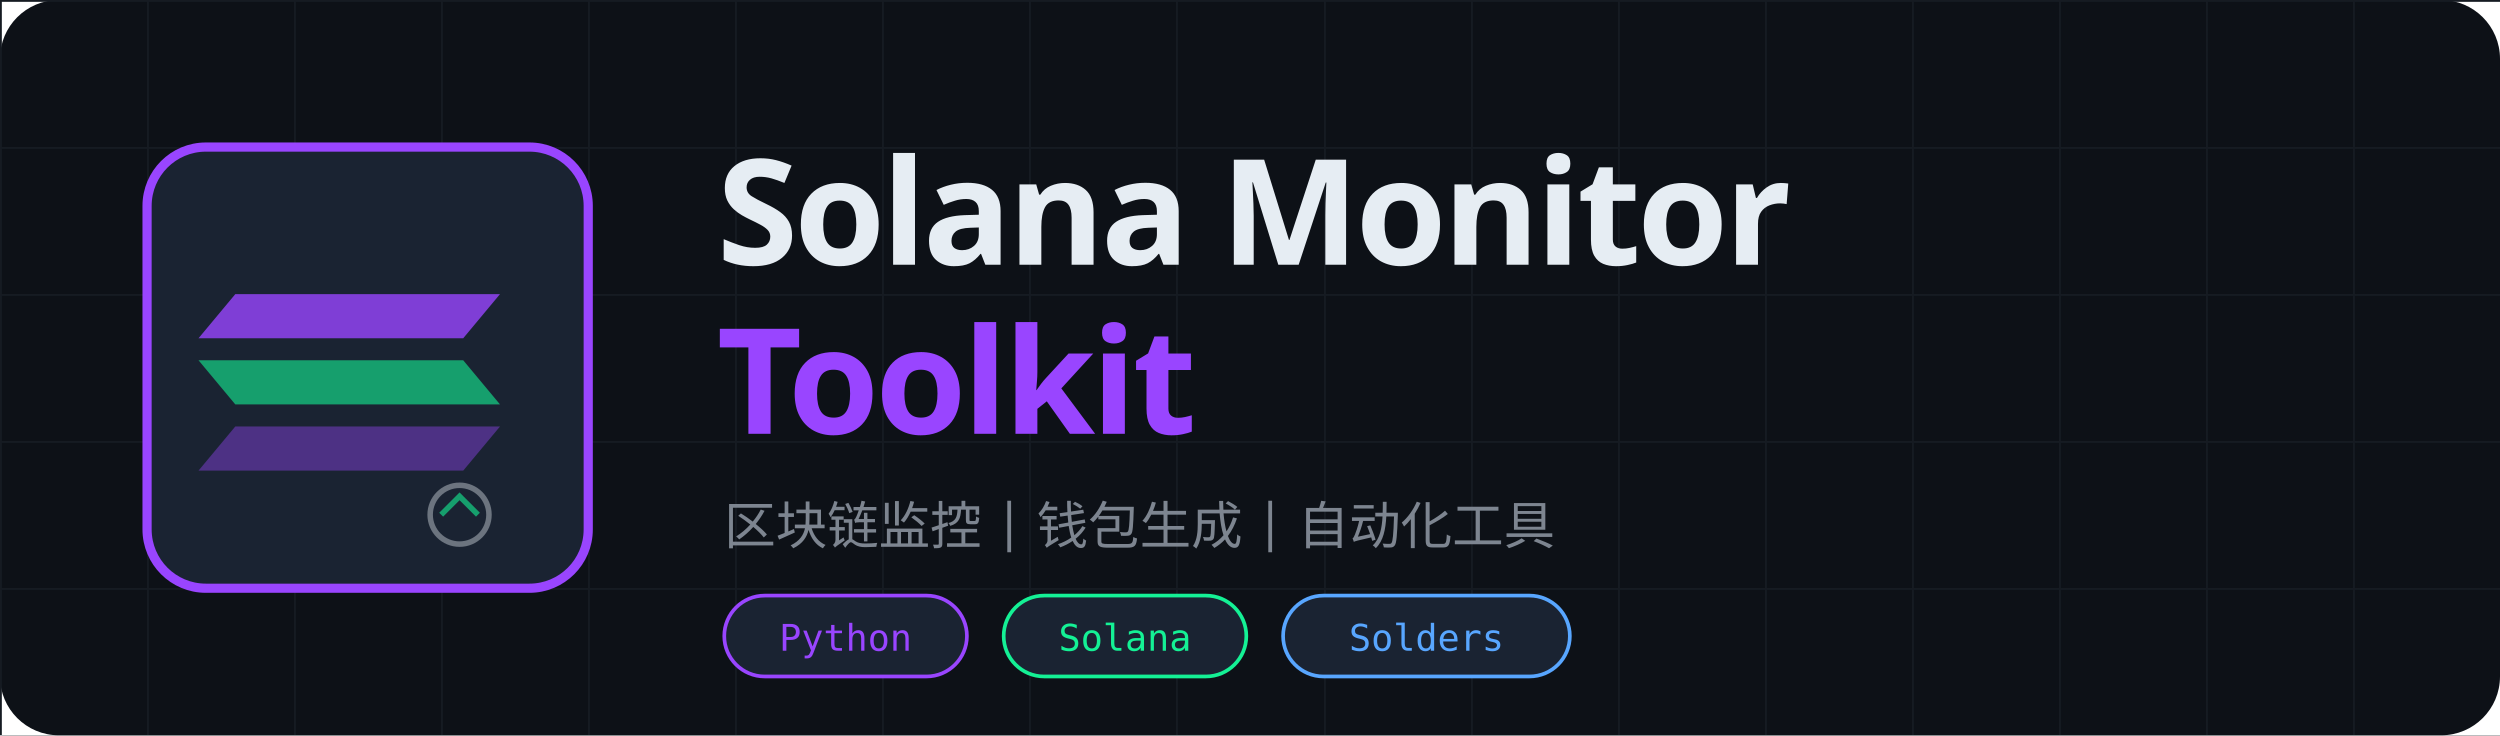
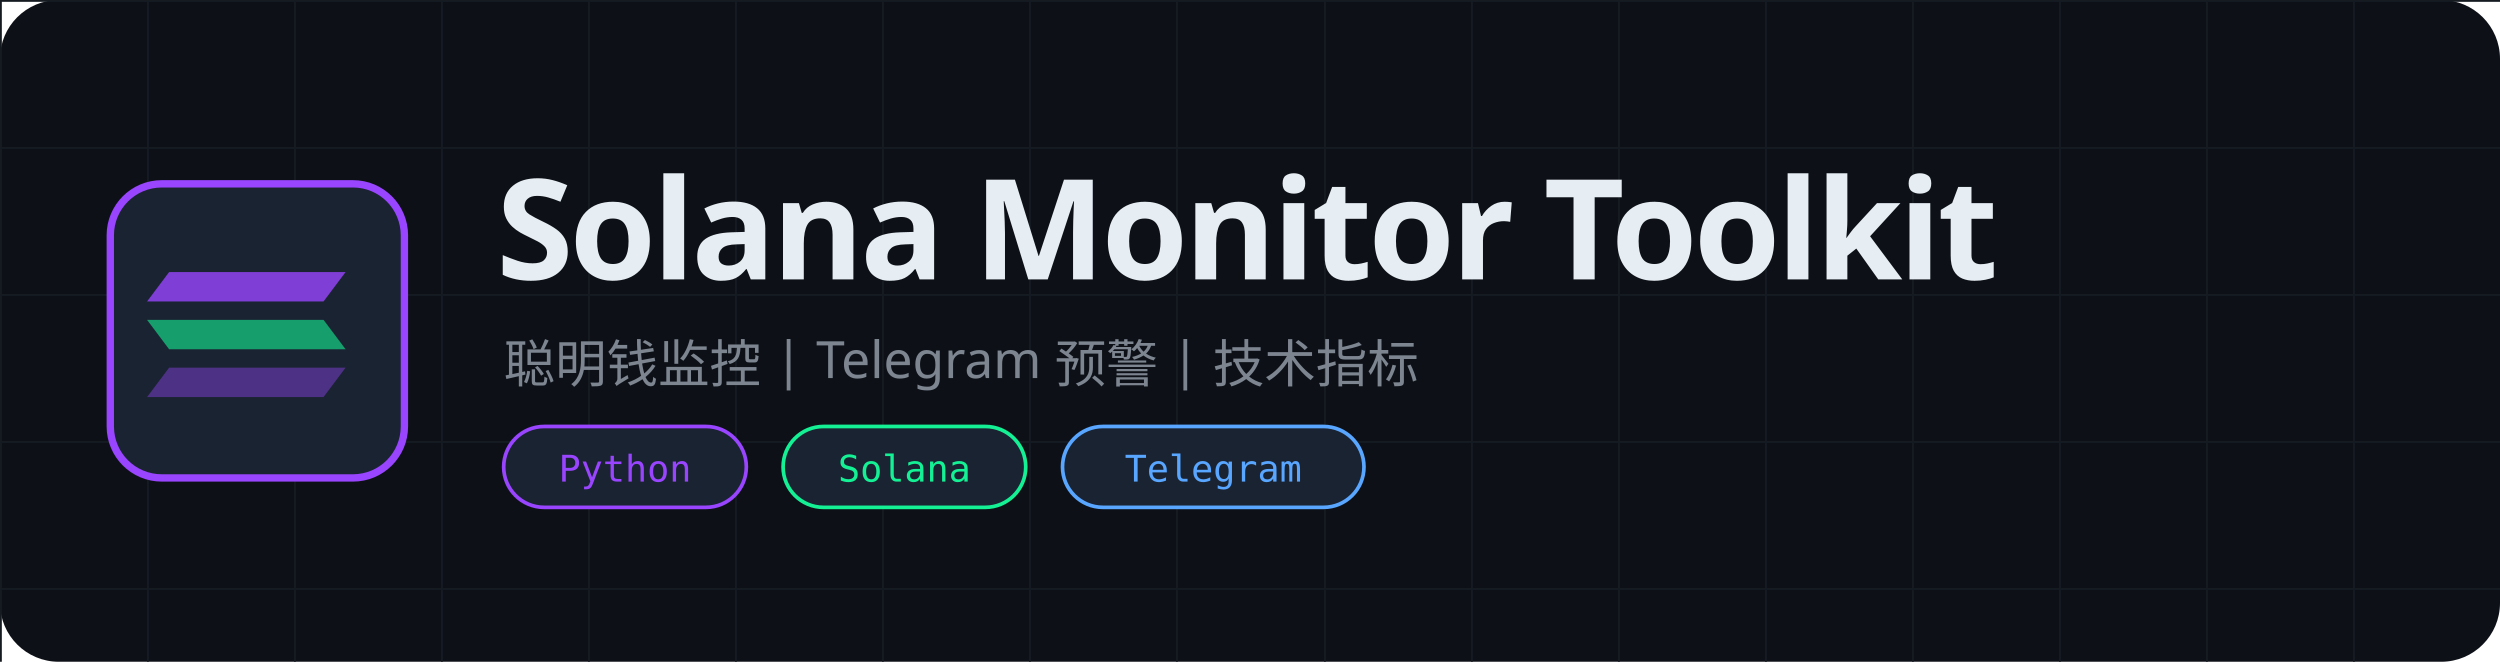
- <svg xmlns="http://www.w3.org/2000/svg" viewBox="0 0 680 200" fill="none">
-   <rect width="680" height="200" rx="16" fill="#0d1117" />
+ <svg xmlns="http://www.w3.org/2000/svg" viewBox="0 0 680 180" fill="none">
+   <rect width="680" height="180" rx="16" fill="#0d1117" />
  <defs>
    <pattern id="g" width="40" height="40" patternUnits="userSpaceOnUse">
      <path d="M40 0L0 0 0 40" fill="none" stroke="#161b22" stroke-width="1" />
    </pattern>
  </defs>
-   <rect width="680" height="200" fill="url(#g)" />
-   <g transform="translate(40,40)">
-     <rect width="120" height="120" rx="16" fill="#1a2332" stroke="#9945ff" stroke-width="2.5" />
-     <path d="M24 40 L96 40 L86 52 L14 52Z" fill="#9945ff" opacity="0.8" />
-     <path d="M14 58 L86 58 L96 70 L24 70Z" fill="#14f195" opacity="0.6" />
-     <path d="M24 76 L96 76 L86 88 L14 88Z" fill="#9945ff" opacity="0.4" />
-     <circle cx="85" cy="100" r="8" fill="none" stroke="#e6edf3" stroke-width="1.5" opacity="0.4" />
-     <path d="M80 100 L85 95 L90 100" stroke="#14f195" stroke-width="1.5" fill="none" opacity="0.6" />
+   <rect width="680" height="180" fill="url(#g)" />
+   <g transform="translate(30,50)">
+     <rect width="80" height="80" rx="14" fill="#1a2332" stroke="#9945ff" stroke-width="2" />
+     <path d="M16 24 L64 24 L58 32 L10 32Z" fill="#9945ff" opacity="0.8" />
+     <path d="M10 37 L58 37 L64 45 L16 45Z" fill="#14f195" opacity="0.6" />
+     <path d="M16 50 L64 50 L58 58 L10 58Z" fill="#9945ff" opacity="0.4" />
  </g>
-   <text x="195" y="72" font-family="'Segoe UI',system-ui,sans-serif" font-size="40" fill="#e6edf3" font-weight="700" letter-spacing="-1">Solana Monitor</text>
-   <text x="195" y="118" font-family="'Segoe UI',system-ui,sans-serif" font-size="40" fill="#9945ff" font-weight="700" letter-spacing="-1">Toolkit</text>
-   <text x="197" y="148" font-family="'Segoe UI',system-ui,sans-serif" font-size="14" fill="#7d8590">区块链监控 | 钱包生成 | 自动化工具</text>
-   <g transform="translate(197,162)">
+   <text x="135" y="76" font-family="'Segoe UI',system-ui,sans-serif" font-size="38" fill="#e6edf3" font-weight="700" letter-spacing="-1">Solana Monitor Toolkit</text>
+   <text x="137" y="104" font-family="'Segoe UI',system-ui,sans-serif" font-size="14" fill="#7d8590">聪明钱监控 | Telegram 预警 | 技术指标</text>
+   <g transform="translate(137,116)">
    <rect width="66" height="22" rx="11" fill="#1a2332" stroke="#9945ff" stroke-width="1" />
    <text x="33" y="15" font-family="monospace" font-size="10" fill="#9945ff" text-anchor="middle">Python</text>
    <rect x="76" width="66" height="22" rx="11" fill="#1a2332" stroke="#14f195" stroke-width="1" />
    <text x="109" y="15" font-family="monospace" font-size="10" fill="#14f195" text-anchor="middle">Solana</text>
-     <rect x="152" width="78" height="22" rx="11" fill="#1a2332" stroke="#58a6ff" stroke-width="1" />
-     <text x="191" y="15" font-family="monospace" font-size="10" fill="#58a6ff" text-anchor="middle">Solders</text>
+     <rect x="152" width="82" height="22" rx="11" fill="#1a2332" stroke="#58a6ff" stroke-width="1" />
+     <text x="193" y="15" font-family="monospace" font-size="10" fill="#58a6ff" text-anchor="middle">Telegram</text>
  </g>
</svg>
